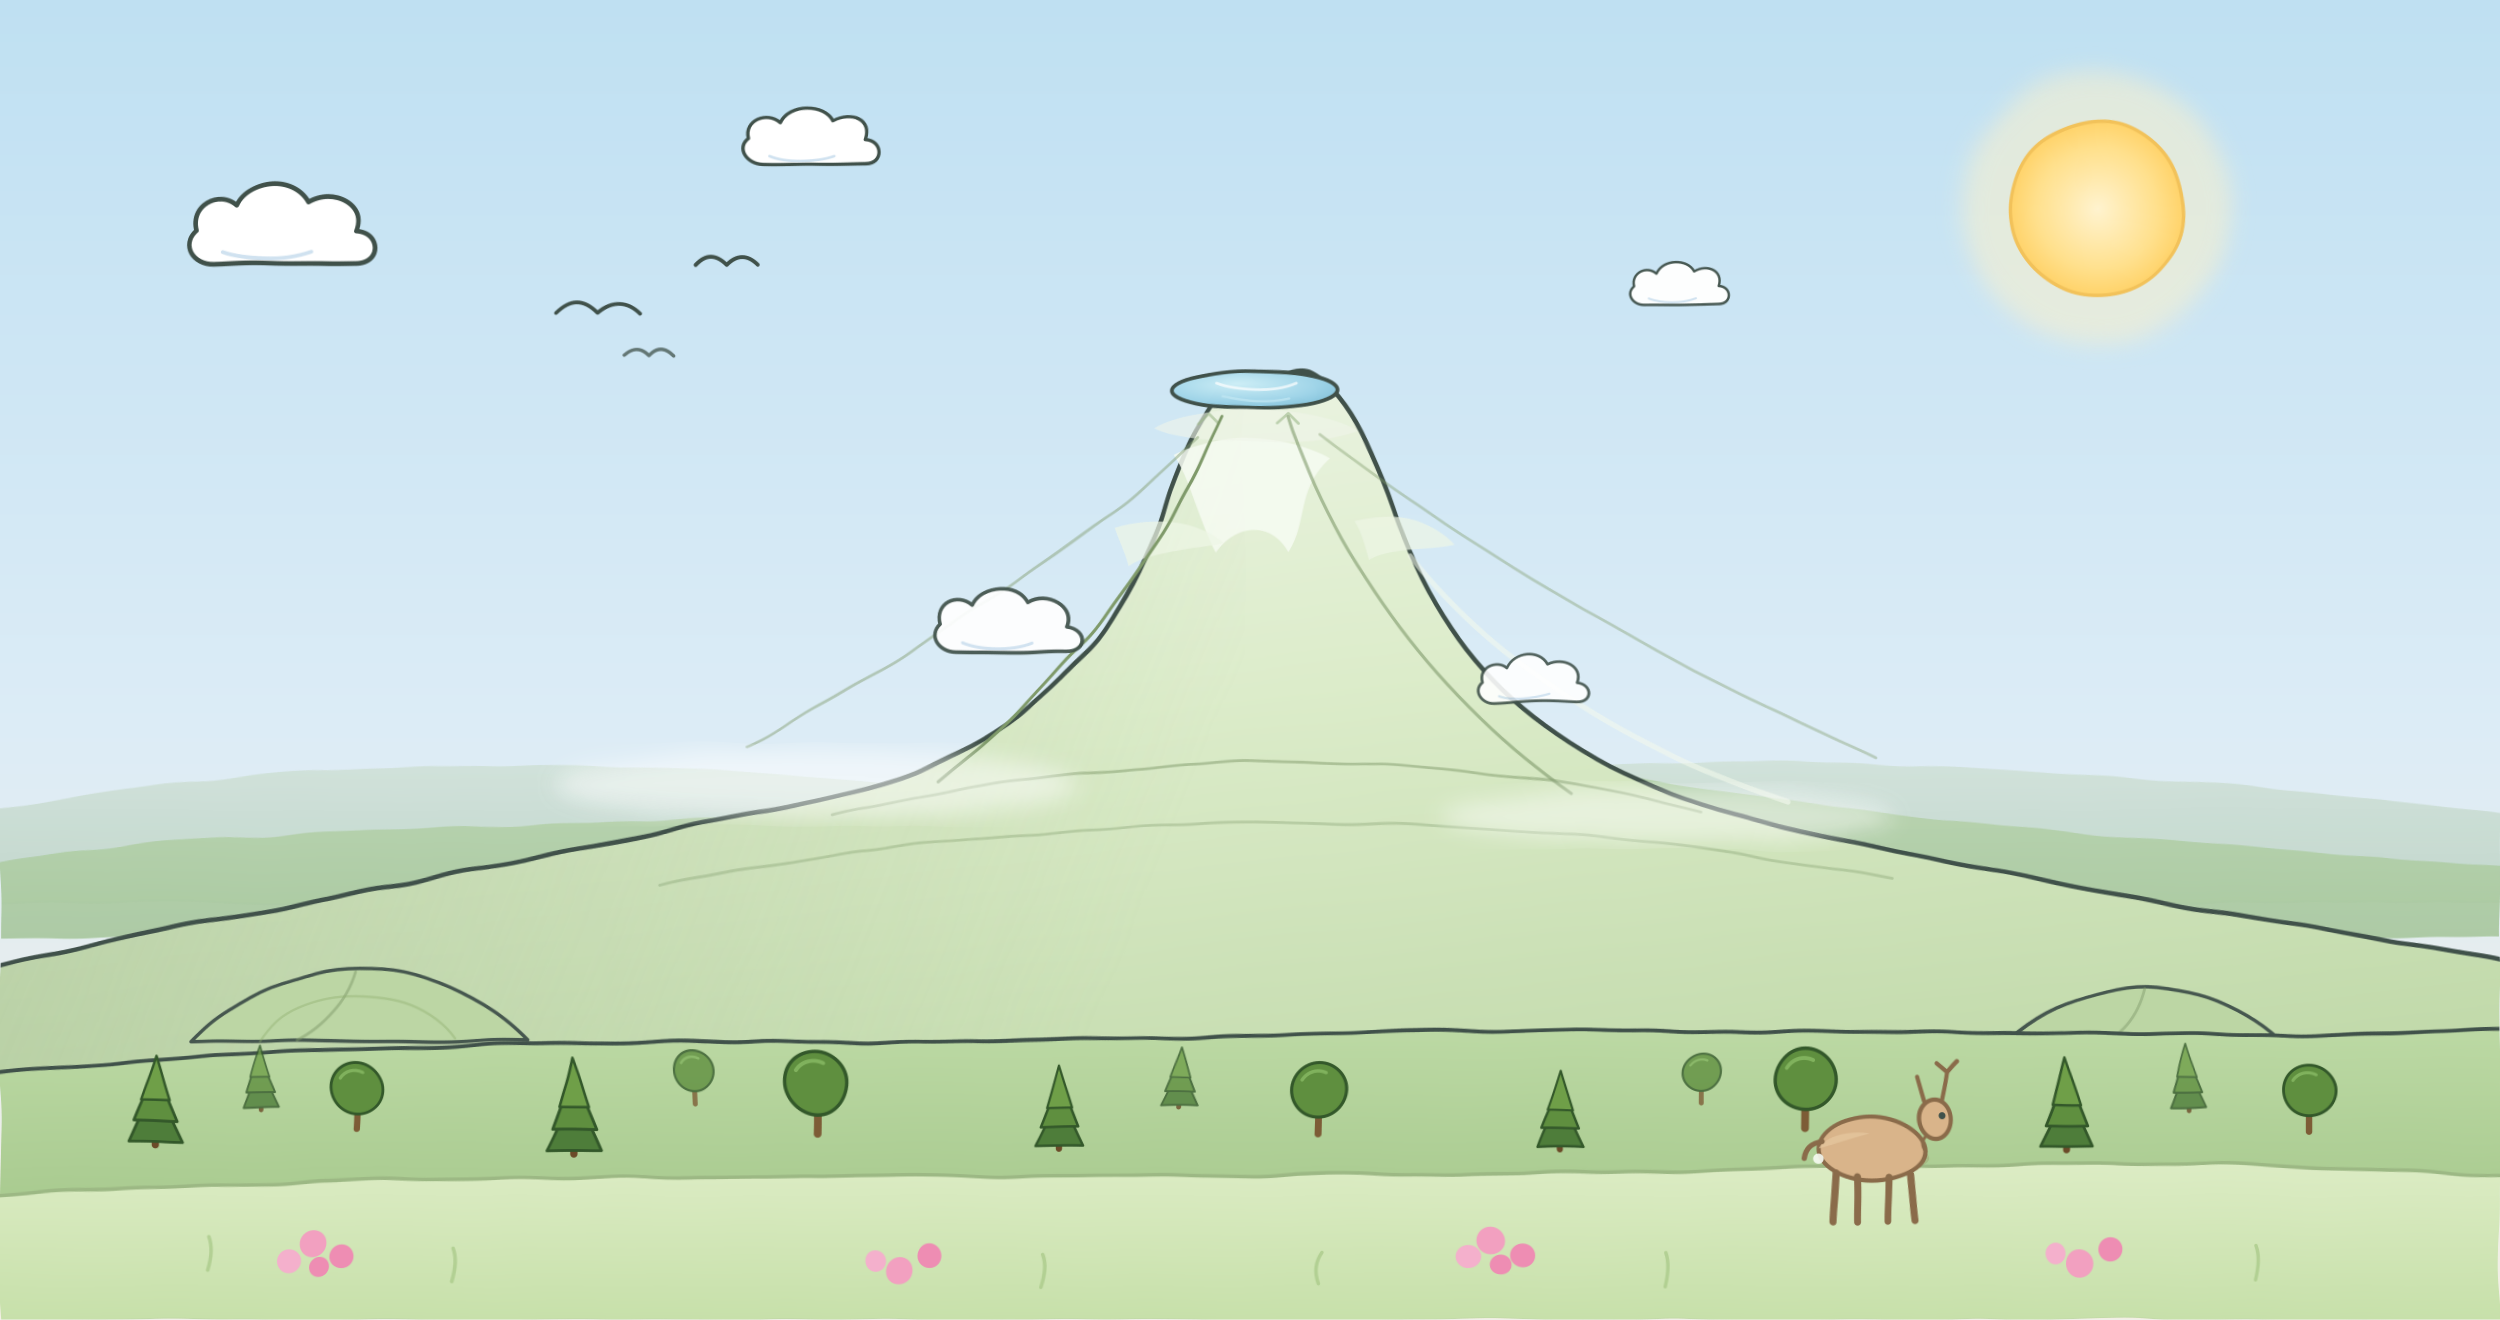
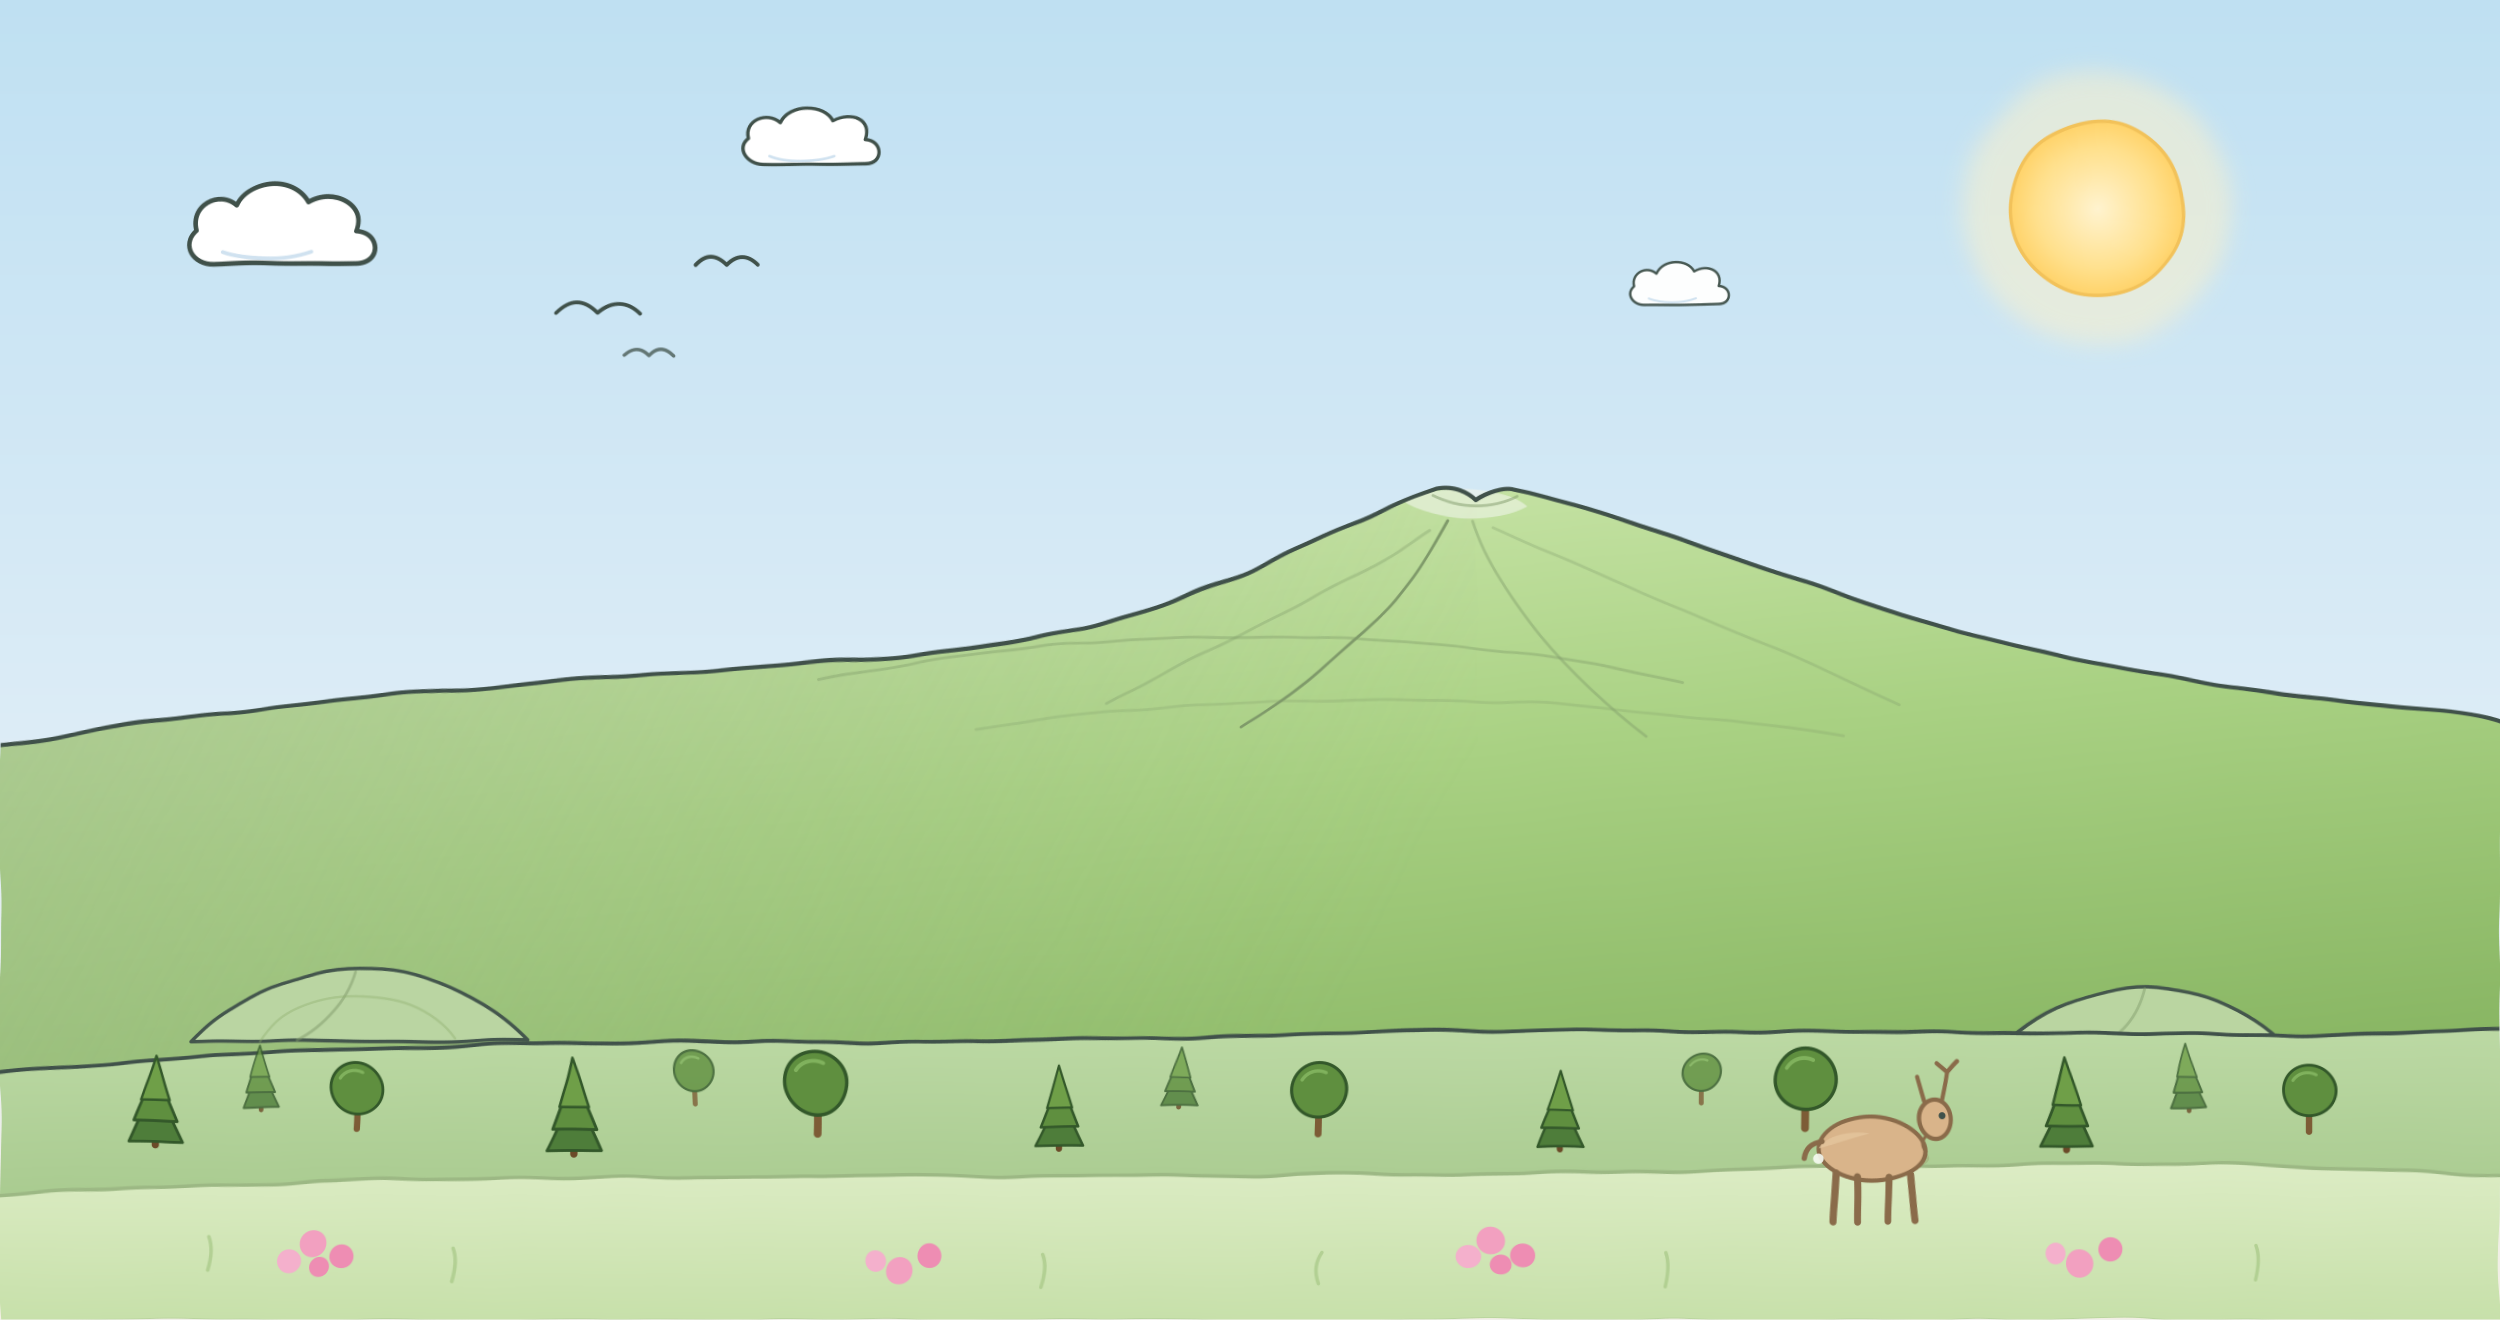
<svg xmlns="http://www.w3.org/2000/svg" viewBox="0 0 1440 760" preserveAspectRatio="xMidYMax slice">
  <defs>
    <filter id="sk">
      <feTurbulence type="fractalNoise" baseFrequency="0.016" numOctaves="2" seed="7" result="n" />
      <feDisplacementMap in="SourceGraphic" in2="n" scale="5" />
    </filter>
    <filter id="soft">
      <feGaussianBlur stdDeviation="6" />
    </filter>
    <linearGradient id="sky" x1="0" y1="0" x2="0" y2="1">
      <stop offset="0" stop-color="#bfe0f2" />
      <stop offset="0.55" stop-color="#dcecf6" />
      <stop offset="1" stop-color="#f3efe4" />
    </linearGradient>
    <linearGradient id="mtn" x1="0" y1="0" x2="0.3" y2="1">
-       <stop offset="0" stop-color="#f0f6ea" />
-       <stop offset="0.45" stop-color="#dcecca" />
-       <stop offset="1" stop-color="#bcd6a4" />
+       <stop offset="0" stop-color="#d3ebb4" />
+       <stop offset="0.45" stop-color="#a9d183" />
+       <stop offset="1" stop-color="#7fae5a" />
    </linearGradient>
    <linearGradient id="mtnShade" x1="0" y1="0" x2="1" y2="0.3">
      <stop offset="0" stop-color="#9db98a" stop-opacity="0.55" />
      <stop offset="1" stop-color="#9db98a" stop-opacity="0" />
    </linearGradient>
    <linearGradient id="ridgeFar" x1="0" y1="0" x2="0" y2="1">
      <stop offset="0" stop-color="#cfe0d6" />
      <stop offset="1" stop-color="#bcd3c6" />
    </linearGradient>
    <linearGradient id="ridgeMid" x1="0" y1="0" x2="0" y2="1">
      <stop offset="0" stop-color="#bcd6b2" />
      <stop offset="1" stop-color="#a7c79c" />
    </linearGradient>
    <linearGradient id="forestGrad" x1="0" y1="0" x2="0" y2="1">
      <stop offset="0" stop-color="#bcd9a4" />
      <stop offset="1" stop-color="#9cc182" />
    </linearGradient>
    <linearGradient id="fieldGrad" x1="0" y1="0" x2="0" y2="1">
      <stop offset="0" stop-color="#dcecc4" />
      <stop offset="1" stop-color="#c7e0aa" />
    </linearGradient>
    <radialGradient id="lake" cx="0.4" cy="0.35" r="0.8">
      <stop offset="0" stop-color="#cdeef6" />
      <stop offset="0.6" stop-color="#9fd4e8" />
      <stop offset="1" stop-color="#79bcd6" />
    </radialGradient>
    <radialGradient id="sun" cx="0.5" cy="0.5" r="0.5">
      <stop offset="0" stop-color="#fff3cf" />
      <stop offset="0.7" stop-color="#ffe08c" />
      <stop offset="1" stop-color="#ffd36a" />
    </radialGradient>
    <g id="cloud">
      <path d="M10,36 C1,36 -5,27 2,21 C-1,10 12,4 20,11 C25,-1 44,-2 50,9 C61,3 75,10 71,22 C82,23 82,36 71,36 Z" fill="#ffffff" />
      <path d="M10,36 C1,36 -5,27 2,21 C-1,10 12,4 20,11 C25,-1 44,-2 50,9 C61,3 75,10 71,22 C82,23 82,36 71,36 Z" fill="none" stroke="#40514a" stroke-width="2" />
      <path d="M14,31 C24,35 40,35 52,31" fill="none" stroke="#bcd6ea" stroke-width="1.6" opacity="0.7" />
    </g>
    <g id="fir">
      <line x1="0" y1="4" x2="0" y2="-10" stroke="#6b4a28" stroke-width="4" />
      <path d="M-15,2 L0,-30 L15,2 Z" fill="#4e7d3a" stroke="#33582a" stroke-width="1.6" />
      <path d="M-12,-10 L0,-40 L12,-10 Z" fill="#5f8f3f" stroke="#33582a" stroke-width="1.6" />
      <path d="M-8,-22 L0,-48 L8,-22 Z" fill="#6f9f48" stroke="#33582a" stroke-width="1.4" />
    </g>
    <g id="tree">
      <line x1="0" y1="2" x2="0" y2="-12" stroke="#7d5c36" stroke-width="4" />
      <circle cx="0" cy="-24" r="16" fill="#5f8f3f" stroke="#33582a" stroke-width="1.8" />
      <path d="M-10,-30 a11,11 0 0 1 14,-4" fill="none" stroke="#8fc06a" stroke-width="2" opacity="0.7" />
    </g>
  </defs>
  <rect width="1440" height="760" fill="url(#sky)" />
  <g filter="url(#sk)" stroke-linecap="round" stroke-linejoin="round">
    <circle cx="1208" cy="120" r="78" fill="#fff2c8" opacity="0.5" filter="url(#soft)" />
    <circle cx="1208" cy="120" r="50" fill="url(#sun)" stroke="#f2c25a" stroke-width="2" />
    <use href="#cloud" transform="translate(110,104) scale(1.35)" />
    <use href="#cloud" transform="translate(430,60) scale(0.98)" />
    <use href="#cloud" transform="translate(940,150) scale(0.72)" opacity="0.95" />
    <path d="M320,180 q12,-12 24,0 q12,-12 24,0" fill="none" stroke="#40514a" stroke-width="2.2" />
    <path d="M400,152 q9,-9 18,0 q9,-9 18,0" fill="none" stroke="#40514a" stroke-width="2.2" />
    <path d="M360,205 q7,-7 14,0 q7,-7 14,0" fill="none" stroke="#40514a" stroke-width="2" opacity="0.75" />
-     <path d="M-20,470 C180,430 360,438 520,452 C700,468 760,452 900,442 C1080,430 1280,452 1460,470 L1460,520 L-20,520 Z" fill="url(#ridgeFar)" opacity="0.85" />
-     <path d="M-20,500 C160,470 320,478 470,470 C560,466 620,440 700,420 C760,406 800,418 860,432 C1000,464 1240,486 1460,500 L1460,540 L-20,540 Z" fill="url(#ridgeMid)" opacity="0.9" />
-     <path d="M-20,560 C160,520 340,490 470,462 C580,438 640,380 668,300 C684,252 700,222 716,214 C722,212 730,214 734,218 C740,214 748,212 754,214 C772,222 790,254 806,302 C836,388 900,444 1010,472 C1150,506 1320,532 1460,556 L1460,760 L-20,760 Z" fill="url(#mtn)" />
-     <path d="M-20,560 C160,520 340,490 470,462 C580,438 640,380 668,300 C684,252 700,222 716,214 L716,760 L-20,760 Z" fill="url(#mtnShade)" />
-     <path d="M-20,560 C160,520 340,490 470,462 C580,438 640,380 668,300 C684,252 700,222 716,214 C722,212 730,214 734,218 C740,214 748,212 754,214 C772,222 790,254 806,302 C836,388 900,444 1010,472 C1150,506 1320,532 1460,556" fill="none" stroke="#40514a" stroke-width="2.6" />
-     <path d="M676,262 C700,250 744,250 766,264 C748,278 754,300 742,318 C732,300 710,300 700,318 C690,300 686,276 676,262 Z" fill="#f6fbf2" opacity="0.85" />
-     <path d="M642,304 C664,296 690,300 704,312 C688,318 664,316 650,326 C648,318 644,310 642,304 Z" fill="#eef6e6" opacity="0.7" />
-     <path d="M780,300 C800,294 826,300 838,314 C820,318 800,314 788,322 C786,314 784,306 780,300 Z" fill="#eef6e6" opacity="0.7" />
-     <ellipse cx="722" cy="224" rx="48" ry="11" fill="url(#lake)" stroke="#40514a" stroke-width="2.2" />
-     <path d="M700,220 q10,4 22,4 q14,0 24,-4" fill="none" stroke="#ffffff" stroke-width="1.6" opacity="0.7" />
-     <path d="M704,228 q12,3 20,3 q10,0 18,-2" fill="none" stroke="#bfe6f2" stroke-width="1.4" opacity="0.8" />
-     <path d="M664,246 C688,232 758,232 782,248 C758,258 688,258 664,246 Z" fill="#f0f5ea" opacity="0.6" />
-     <path d="M690,244 l6,-6 6,6 M736,244 l6,-6 6,6" fill="none" stroke="#9db98a" stroke-width="1.6" opacity="0.6" />
-     <path d="M704,240 C670,320 610,398 540,450" fill="none" stroke="#7f9a6a" stroke-width="1.8" />
-     <path d="M742,240 C770,326 830,404 906,458" fill="none" stroke="#7f9a6a" stroke-width="1.8" opacity="0.6" />
-     <path d="M690,252 C620,320 520,380 430,430" fill="none" stroke="#7f9a6a" stroke-width="1.6" opacity="0.45" />
-     <path d="M760,250 C850,320 970,388 1080,436" fill="none" stroke="#7f9a6a" stroke-width="1.6" opacity="0.4" />
-     <path d="M480,470 C640,430 830,428 980,468" fill="none" stroke="#7f9a6a" stroke-width="1.6" opacity="0.5" />
-     <path d="M380,510 C620,462 860,464 1090,506" fill="none" stroke="#7f9a6a" stroke-width="1.6" opacity="0.35" />
-     <path d="M812,320 C860,382 940,432 1030,462" fill="none" stroke="#f4faec" stroke-width="3" opacity="0.55" />
-     <ellipse cx="470" cy="452" rx="150" ry="20" fill="#ffffff" opacity="0.5" filter="url(#soft)" />
-     <ellipse cx="960" cy="470" rx="130" ry="16" fill="#ffffff" opacity="0.45" filter="url(#soft)" />
-     <use href="#cloud" transform="translate(540,338) scale(1.05)" opacity="0.92" />
-     <use href="#cloud" transform="translate(852,376) scale(0.8)" opacity="0.88" />
+     <path d="M-20,432 C180,400 360,390 470,382 C560,376 632,366 700,336 C752,314 794,294 828,282 C838,280 846,284 850,288 C856,284 866,280 872,282 C918,292 1000,322 1084,350 C1200,388 1320,402 1400,408 C1430,410 1460,418 1460,432 L1460,760 L-20,760 Z" fill="url(#mtn)" />
+     <path d="M-20,432 C180,400 360,390 470,382 C560,376 632,366 700,336 C752,314 794,294 828,282 C838,280 846,284 850,288 L850,760 L-20,760 Z" fill="url(#mtnShade)" />
+     <path d="M810,290 C826,279 866,279 880,292 C864,301 826,301 810,290 Z" fill="#f0f5ea" opacity="0.6" />
+     <path d="M-20,432 C180,400 360,390 470,382 C560,376 632,366 700,336 C752,314 794,294 828,282 C838,280 846,284 850,288 C856,284 866,280 872,282 C918,292 1000,322 1084,350 C1200,388 1320,402 1400,408 C1430,410 1460,418 1460,432" fill="none" stroke="#40514a" stroke-width="2.4" />
+     <path d="M826,286 C840,293 860,293 874,286" fill="none" stroke="#7f9a6a" stroke-width="1.6" opacity="0.5" />
+     <path d="M834,300 C812,344 766,386 716,420" fill="none" stroke="#7f9a6a" stroke-width="1.6" />
+     <path d="M848,300 C864,346 904,390 948,424" fill="none" stroke="#7f9a6a" stroke-width="1.6" opacity="0.42" />
+     <path d="M824,306 C770,340 698,370 638,406" fill="none" stroke="#7f9a6a" stroke-width="1.6" opacity="0.34" />
+     <path d="M860,304 C930,336 1018,370 1094,406" fill="none" stroke="#7f9a6a" stroke-width="1.6" opacity="0.3" />
+     <path d="M472,392 C622,360 802,356 968,392" fill="none" stroke="#7f9a6a" stroke-width="1.6" opacity="0.4" />
+     <path d="M562,420 C722,396 902,398 1062,424" fill="none" stroke="#7f9a6a" stroke-width="1.6" opacity="0.26" />
    <path d="M110,600 C165,544 250,544 305,600 Z" fill="#bcd6a4" stroke="#40514a" stroke-width="2" opacity="0.95" />
    <path d="M205,560 C200,578 188,592 172,600" fill="none" stroke="#7f9a6a" stroke-width="1.6" opacity="0.5" />
    <path d="M150,600 C170,566 240,566 262,598" fill="none" stroke="#8fae6f" stroke-width="1.4" opacity="0.4" />
    <path d="M1148,608 C1200,556 1276,556 1322,608 Z" fill="#bcd6a4" stroke="#40514a" stroke-width="2" opacity="0.95" />
    <path d="M1236,570 C1232,586 1222,598 1208,606" fill="none" stroke="#7f9a6a" stroke-width="1.6" opacity="0.45" />
    <path d="M-20,620 C240,592 480,606 720,596 C960,586 1220,604 1460,592 L1460,760 L-20,760 Z" fill="url(#forestGrad)" />
    <path d="M-20,620 C240,592 480,606 720,596 C960,586 1220,604 1460,592" fill="none" stroke="#40514a" stroke-width="2.2" />
    <use href="#fir" transform="translate(150,636) scale(0.7)" opacity="0.8" />
    <use href="#tree" transform="translate(400,634) scale(0.7)" opacity="0.8" />
    <use href="#fir" transform="translate(680,636) scale(0.7)" opacity="0.8" />
    <use href="#tree" transform="translate(980,634) scale(0.7)" opacity="0.8" />
    <use href="#fir" transform="translate(1260,636) scale(0.7)" opacity="0.8" />
    <use href="#fir" transform="translate(90,656)" />
    <use href="#tree" transform="translate(205,648) scale(0.9)" />
    <use href="#fir" transform="translate(330,660) scale(1.05)" />
    <use href="#tree" transform="translate(470,650) scale(1.1)" />
    <use href="#fir" transform="translate(610,658) scale(0.92)" />
    <use href="#tree" transform="translate(760,652)" />
    <use href="#fir" transform="translate(900,660) scale(0.88)" />
    <use href="#tree" transform="translate(1040,648) scale(1.1)" />
    <use href="#fir" transform="translate(1190,658)" />
    <use href="#tree" transform="translate(1330,650) scale(0.92)" />
    <path d="M-20,690 C300,668 700,684 1060,672 C1240,666 1380,674 1460,678 L1460,760 L-20,760 Z" fill="url(#fieldGrad)" />
    <path d="M-20,690 C300,668 700,684 1060,672 C1240,666 1380,674 1460,678" fill="none" stroke="#9cb884" stroke-width="2" />
    <path d="M120,732 q3,-12 0,-20 M260,738 q3,-12 0,-20 M600,742 q3,-12 0,-20 M760,740 q-3,-10 2,-18 M960,742 q3,-12 0,-20 M1300,738 q3,-12 0,-20" fill="none" stroke="#a7c886" stroke-width="2" opacity="0.7" />
    <g>
      <circle cx="180" cy="716" r="8" fill="#f2a0c0" />
      <circle cx="197" cy="724" r="7" fill="#ee8db3" />
      <circle cx="166" cy="726" r="7" fill="#f4b0cc" />
      <circle cx="184" cy="730" r="6" fill="#ee8db3" />
      <circle cx="518" cy="732" r="8" fill="#f2a0c0" />
      <circle cx="536" cy="724" r="7" fill="#ee8db3" />
      <circle cx="504" cy="726" r="6" fill="#f4b0cc" />
      <circle cx="858" cy="714" r="8" fill="#f2a0c0" />
      <circle cx="876" cy="722" r="7" fill="#ee8db3" />
      <circle cx="846" cy="724" r="7" fill="#f4b0cc" />
      <circle cx="864" cy="728" r="6" fill="#ee8db3" />
      <circle cx="1198" cy="728" r="8" fill="#f2a0c0" />
      <circle cx="1216" cy="720" r="7" fill="#ee8db3" />
      <circle cx="1184" cy="722" r="6" fill="#f4b0cc" />
    </g>
    <g transform="translate(1078,662)">
      <ellipse cx="2" cy="4" rx="30" ry="9" fill="#7d5c36" opacity="0.18" />
      <ellipse cx="0" cy="0" rx="30" ry="18" fill="#d9b48a" stroke="#8a6b4a" stroke-width="2.4" />
      <path d="M-30,0 C-26,-8 -10,-10 0,-8" fill="#e6c79f" opacity="0.7" />
      <line x1="-20" y1="14" x2="-22" y2="42" stroke="#8a6b4a" stroke-width="4" />
      <line x1="-8" y1="16" x2="-8" y2="42" stroke="#8a6b4a" stroke-width="4" />
      <line x1="10" y1="16" x2="10" y2="42" stroke="#8a6b4a" stroke-width="4" />
      <line x1="22" y1="14" x2="26" y2="42" stroke="#8a6b4a" stroke-width="4" />
      <ellipse cx="36" cy="-18" rx="9" ry="11" fill="#d9b48a" stroke="#8a6b4a" stroke-width="2.4" />
      <path d="M30,-28 L26,-42 M40,-28 L44,-44 M44,-44 L50,-50 M44,-44 L38,-49" fill="none" stroke="#8a6b4a" stroke-width="2.4" />
      <circle cx="40" cy="-20" r="2" fill="#40514a" />
      <path d="M30,-8 q-3,4 0,8" fill="none" stroke="#8a6b4a" stroke-width="1.6" />
      <path d="M-28,-4 q-9,1 -10,10" fill="none" stroke="#8a6b4a" stroke-width="3" />
      <circle cx="-30" cy="6" r="3" fill="#f6fbf2" opacity="0.9" />
    </g>
  </g>
</svg>
